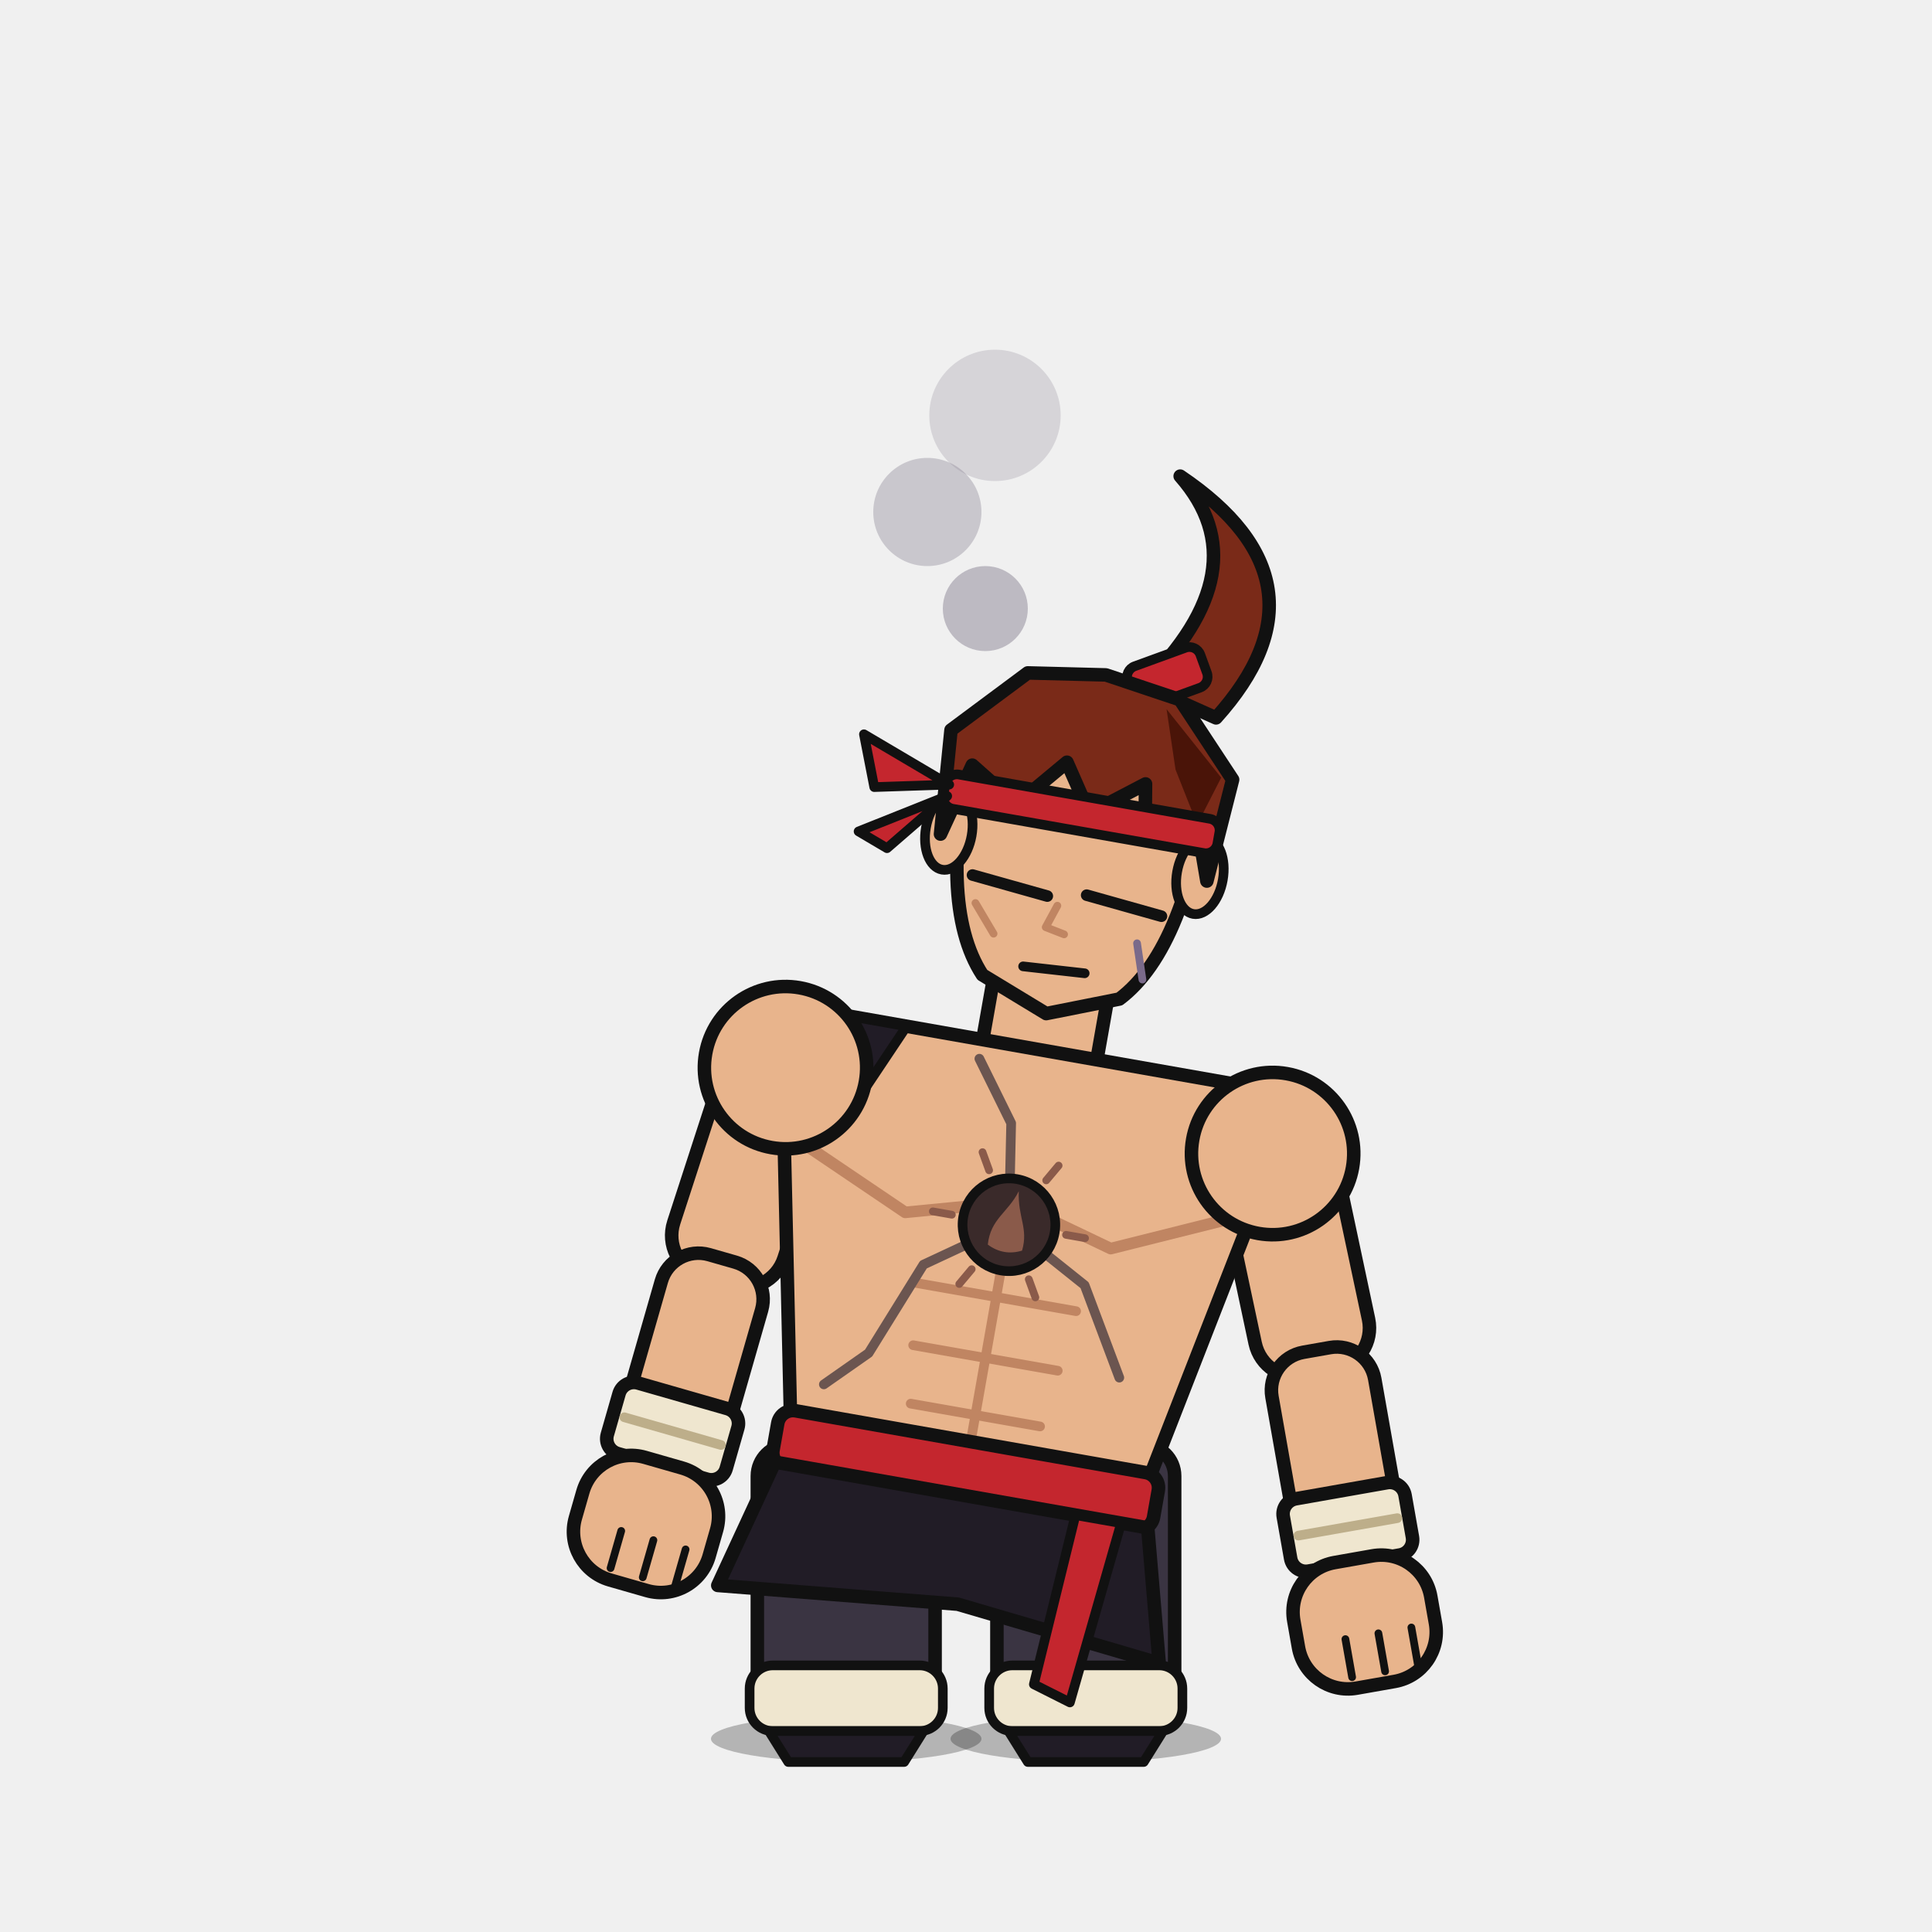
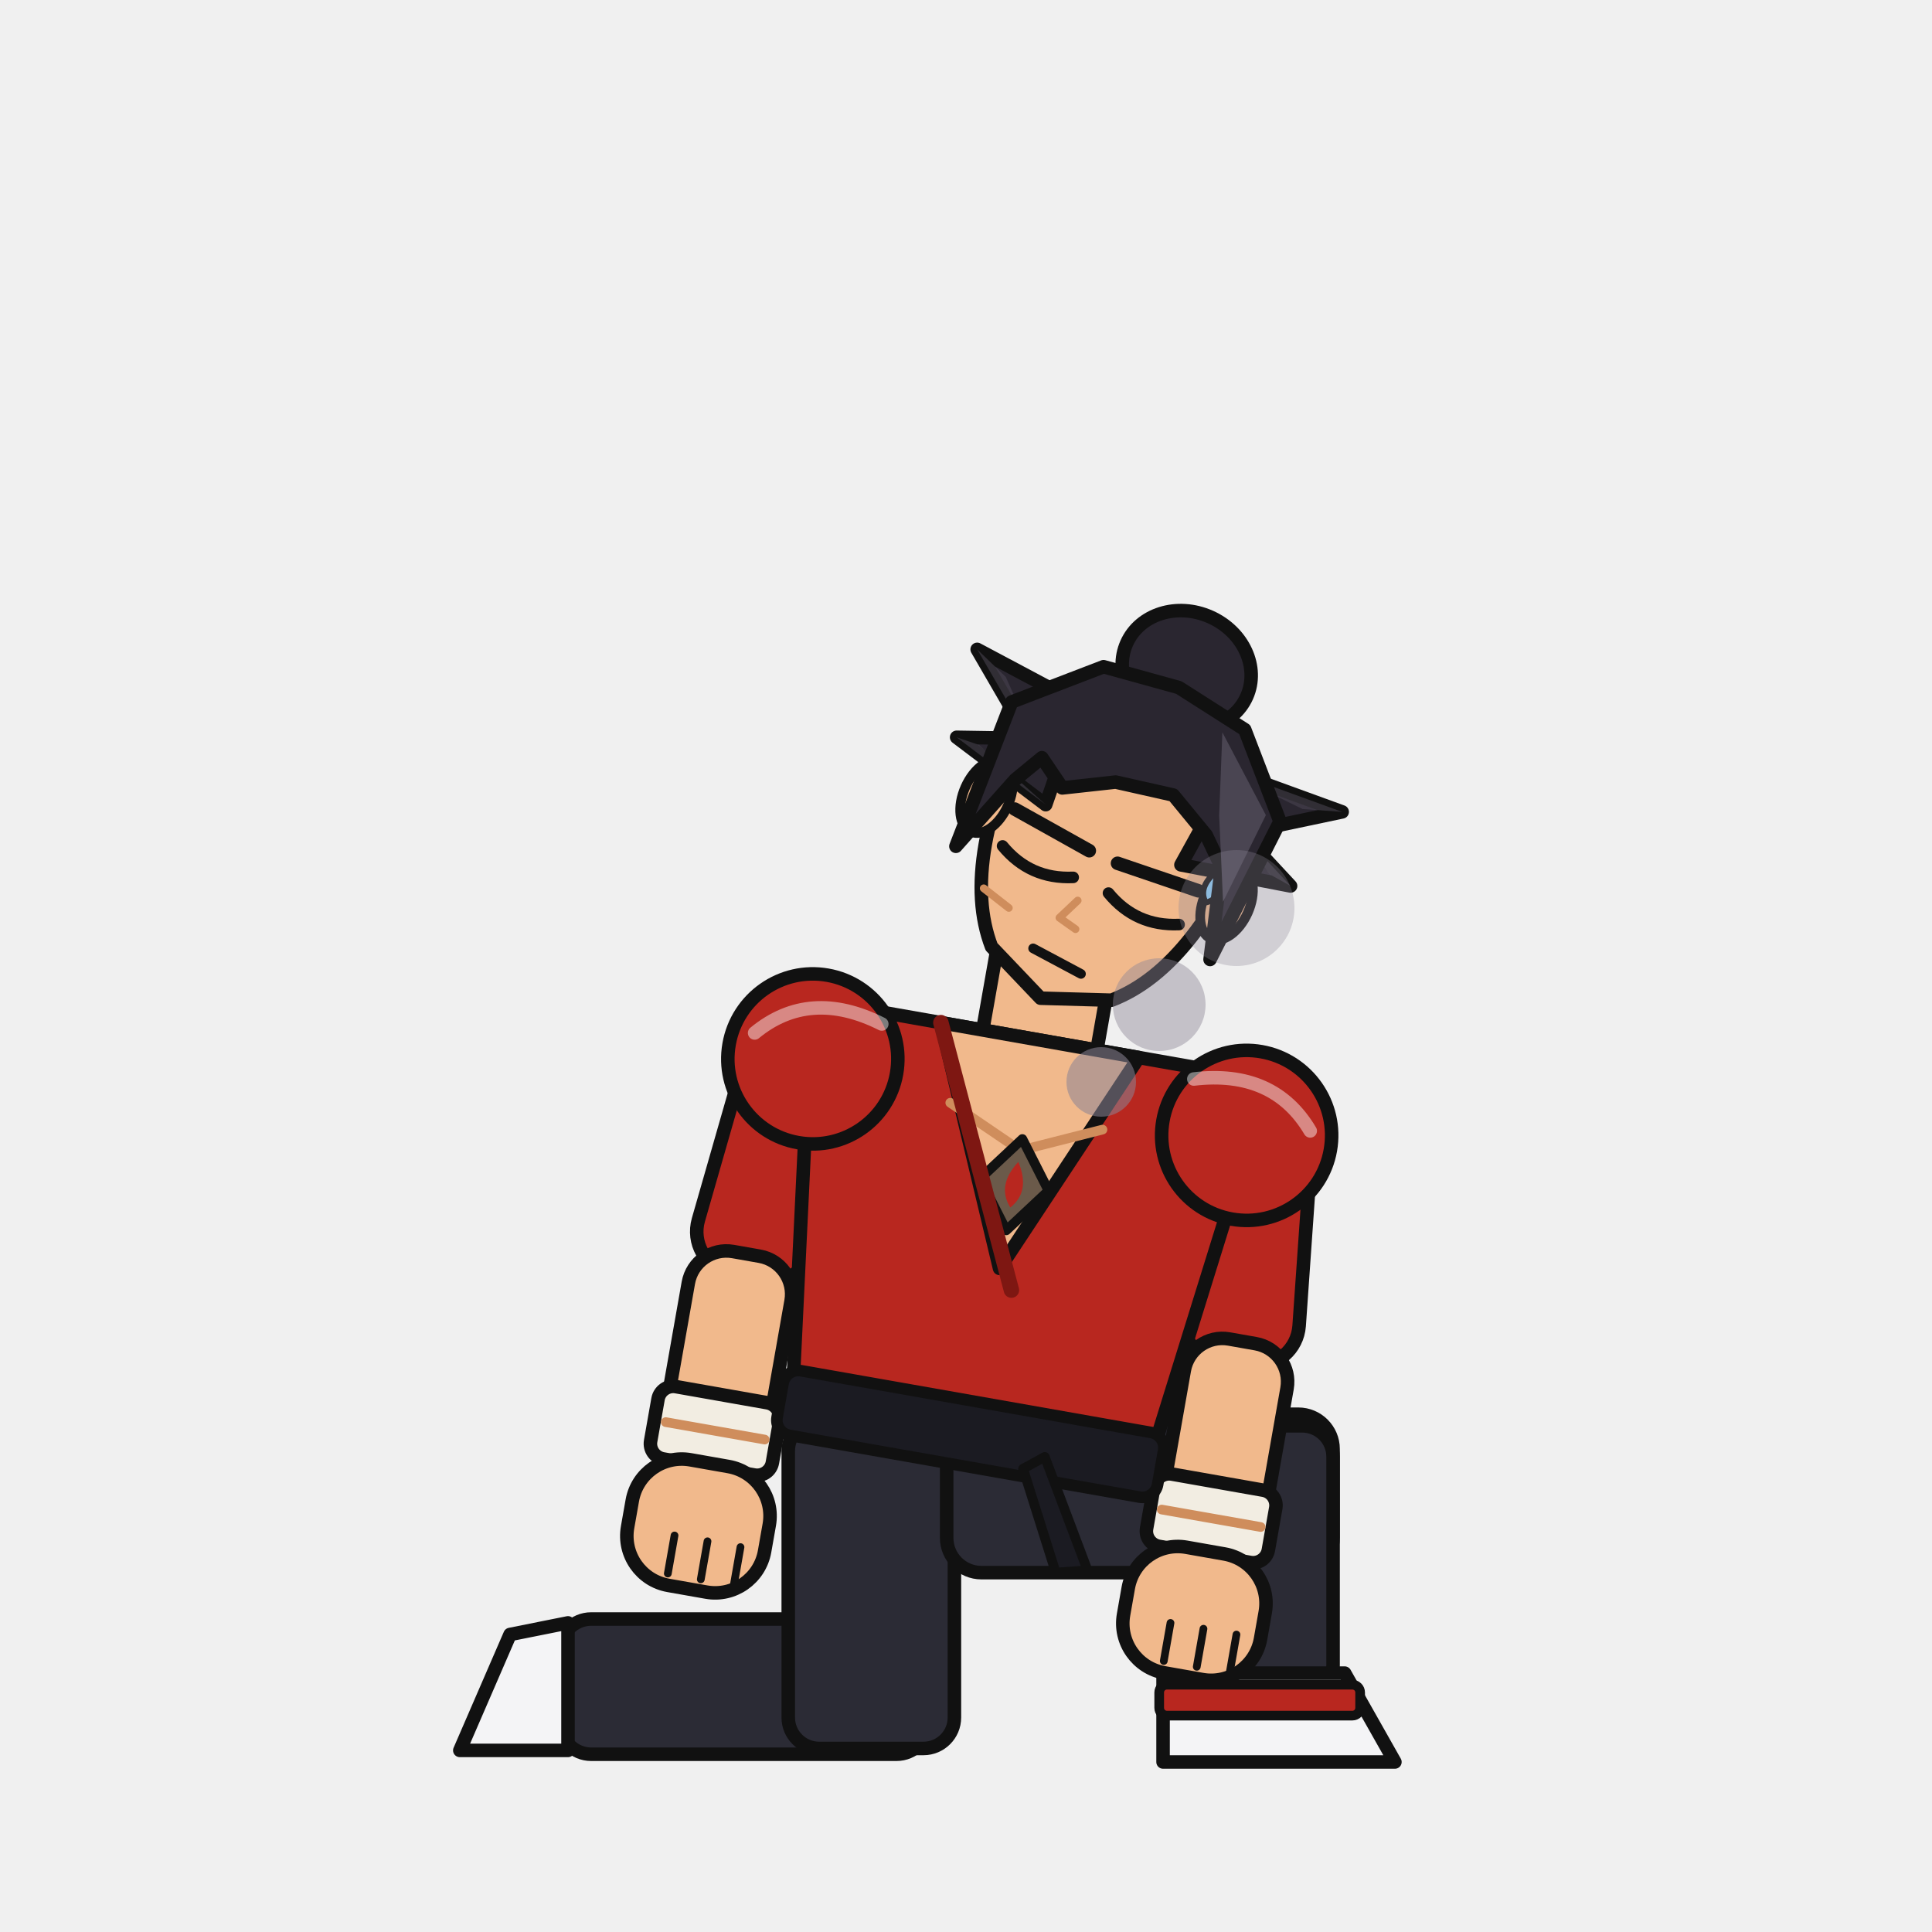
<svg xmlns="http://www.w3.org/2000/svg" viewBox="-200 0 1000 1000" width="1000" height="1000">
-   <ellipse cx="238" cy="900" rx="70" ry="12" fill="#000" opacity=".25" />
-   <rect x="192" y="748" width="92" height="150" rx="16" fill="#3a3442" stroke="#111" stroke-width="7" stroke-linejoin="round" stroke-linecap="round" />
-   <rect x="188" y="862" width="100" height="34" rx="12" fill="#efe6cf" stroke="#111" stroke-width="5" stroke-linejoin="round" stroke-linecap="round" />
-   <polygon points="198.0,896.0 278.0,896.0 268.0,912.0 208.0,912.0" fill="#211c26" stroke="#111" stroke-width="5" stroke-linejoin="round" stroke-linecap="round" />
-   <ellipse cx="362" cy="900" rx="70" ry="12" fill="#000" opacity=".25" />
-   <rect x="316" y="748" width="92" height="150" rx="16" fill="#3a3442" stroke="#111" stroke-width="7" stroke-linejoin="round" stroke-linecap="round" />
-   <rect x="312" y="862" width="100" height="34" rx="12" fill="#efe6cf" stroke="#111" stroke-width="5" stroke-linejoin="round" stroke-linecap="round" />
-   <polygon points="322.0,896.0 402.0,896.0 392.0,912.0 332.0,912.0" fill="#211c26" stroke="#111" stroke-width="5" stroke-linejoin="round" stroke-linecap="round" />
-   <g transform="translate(0 175) rotate(10 300 585)">
-     <path d="M320,170 Q370,100 320,60 Q410,100 360,180 Z" fill="#7a2a18" stroke="#111" stroke-width="7" stroke-linejoin="round" stroke-linecap="round" />
-     <rect x="306" y="154" width="40" height="22" rx="6" fill="#c4262e" stroke="#111" stroke-width="5" stroke-linejoin="round" stroke-linecap="round" transform="rotate(-30 326.0 154)" />
-     <g transform="rotate(8 172 395)">
-       <rect x="142.0" y="395" width="60" height="118" rx="22" fill="#e8b48c" stroke="#111" stroke-width="7" stroke-linejoin="round" stroke-linecap="round" />
-       <g transform="rotate(-2 172 513)">
-         <rect x="145.0" y="501" width="54" height="112" rx="20" fill="#e8b48c" stroke="#111" stroke-width="7" stroke-linejoin="round" stroke-linecap="round" />
-         <rect x="140.0" y="575" width="64" height="38" rx="8" fill="#efe6cf" stroke="#111" stroke-width="7" stroke-linejoin="round" stroke-linecap="round" />
-         <polyline points="146.0,594 198.0,594" fill="none" stroke="#bdae8a" stroke-width="5" stroke-linecap="round" stroke-linejoin="round" />
-         <rect x="136.0" y="611" width="72" height="66" rx="26" fill="#e8b48c" stroke="#111" stroke-width="7" stroke-linejoin="round" stroke-linecap="round" />
-         <polyline points="160.667,651 160.667,671" fill="none" stroke="#111" stroke-width="4" stroke-linecap="round" stroke-linejoin="round" />
-         <polyline points="178.0,651 178.0,671" fill="none" stroke="#111" stroke-width="4" stroke-linecap="round" stroke-linejoin="round" />
-         <polyline points="195.333,651 195.333,671" fill="none" stroke="#111" stroke-width="4" stroke-linecap="round" stroke-linejoin="round" />
+   <rect x="90" y="838" width="190" height="70" rx="16" fill="#2b2b35" stroke="#111" stroke-width="7" stroke-linejoin="round" stroke-linecap="round" />
+   <path d="M94,840 L94,906 L38,906 L64,846 Z" fill="#f4f4f6" stroke="#111" stroke-width="7" stroke-linejoin="round" stroke-linecap="round" />
+   <rect x="208" y="735" width="86" height="170" rx="16" fill="#2b2b35" stroke="#111" stroke-width="7" stroke-linejoin="round" stroke-linecap="round" />
+   <rect x="290" y="732" width="200" height="82" rx="18" fill="#2b2b35" stroke="#111" stroke-width="7" stroke-linejoin="round" stroke-linecap="round" />
+   <rect x="408" y="738" width="82" height="140" rx="16" fill="#2b2b35" stroke="#111" stroke-width="7" stroke-linejoin="round" stroke-linecap="round" />
+   <path d="M402,866 L496,866 L522,912 L402,912 Z" fill="#f4f4f6" stroke="#111" stroke-width="7" stroke-linejoin="round" stroke-linecap="round" />
+   <rect x="400" y="872" width="104" height="16" rx="4" fill="#b8271f" stroke="#111" stroke-width="5" stroke-linejoin="round" stroke-linecap="round" />
+   <g transform="translate(0,170) rotate(10 300 585)">
+     <g transform="rotate(6 182 395)">
+       <rect x="152.0" y="395" width="60" height="118" rx="22" fill="#b8271f" stroke="#111" stroke-width="7" stroke-linejoin="round" stroke-linecap="round" />
+       <g transform="rotate(-6 182 513)">
+         <rect x="155.0" y="501" width="54" height="112" rx="20" fill="#f1b98c" stroke="#111" stroke-width="7" stroke-linejoin="round" stroke-linecap="round" />
+         <rect x="150.0" y="575" width="64" height="38" rx="8" fill="#f2ede2" stroke="#111" stroke-width="7" stroke-linejoin="round" stroke-linecap="round" />
+         <polyline points="156.0,594 208.0,594" fill="none" stroke="#cf8d5c" stroke-width="5" stroke-linecap="round" stroke-linejoin="round" />
+         <rect x="146.0" y="611" width="72" height="66" rx="26" fill="#f1b98c" stroke="#111" stroke-width="7" stroke-linejoin="round" stroke-linecap="round" />
+         <polyline points="170.667,651 170.667,671" fill="none" stroke="#111" stroke-width="4" stroke-linecap="round" stroke-linejoin="round" />
+         <polyline points="188.0,651 188.0,671" fill="none" stroke="#111" stroke-width="4" stroke-linecap="round" stroke-linejoin="round" />
+         <polyline points="205.333,651 205.333,671" fill="none" stroke="#111" stroke-width="4" stroke-linecap="round" stroke-linejoin="round" />
      </g>
    </g>
-     <g transform="rotate(-22 428 395)">
-       <rect x="398.0" y="395" width="60" height="118" rx="22" fill="#e8b48c" stroke="#111" stroke-width="7" stroke-linejoin="round" stroke-linecap="round" />
-       <g transform="rotate(2 428 513)">
-         <rect x="401.0" y="501" width="54" height="112" rx="20" fill="#e8b48c" stroke="#111" stroke-width="7" stroke-linejoin="round" stroke-linecap="round" />
-         <rect x="396.0" y="575" width="64" height="38" rx="8" fill="#efe6cf" stroke="#111" stroke-width="7" stroke-linejoin="round" stroke-linecap="round" />
-         <polyline points="402.0,594 454.0,594" fill="none" stroke="#bdae8a" stroke-width="5" stroke-linecap="round" stroke-linejoin="round" />
-         <rect x="392.0" y="611" width="72" height="66" rx="26" fill="#e8b48c" stroke="#111" stroke-width="7" stroke-linejoin="round" stroke-linecap="round" />
-         <polyline points="416.667,651 416.667,671" fill="none" stroke="#111" stroke-width="4" stroke-linecap="round" stroke-linejoin="round" />
-         <polyline points="434.0,651 434.0,671" fill="none" stroke="#111" stroke-width="4" stroke-linecap="round" stroke-linejoin="round" />
-         <polyline points="451.333,651 451.333,671" fill="none" stroke="#111" stroke-width="4" stroke-linecap="round" stroke-linejoin="round" />
+     <g transform="rotate(-6 418 395)">
+       <rect x="388.0" y="395" width="60" height="118" rx="22" fill="#b8271f" stroke="#111" stroke-width="7" stroke-linejoin="round" stroke-linecap="round" />
+       <g transform="rotate(6 418 513)">
+         <rect x="391.0" y="501" width="54" height="112" rx="20" fill="#f1b98c" stroke="#111" stroke-width="7" stroke-linejoin="round" stroke-linecap="round" />
+         <rect x="386.0" y="575" width="64" height="38" rx="8" fill="#f2ede2" stroke="#111" stroke-width="7" stroke-linejoin="round" stroke-linecap="round" />
+         <polyline points="392.0,594 444.0,594" fill="none" stroke="#cf8d5c" stroke-width="5" stroke-linecap="round" stroke-linejoin="round" />
+         <rect x="382.0" y="611" width="72" height="66" rx="26" fill="#f1b98c" stroke="#111" stroke-width="7" stroke-linejoin="round" stroke-linecap="round" />
+         <polyline points="406.667,651 406.667,671" fill="none" stroke="#111" stroke-width="4" stroke-linecap="round" stroke-linejoin="round" />
+         <polyline points="424.0,651 424.0,671" fill="none" stroke="#111" stroke-width="4" stroke-linecap="round" stroke-linejoin="round" />
+         <polyline points="441.333,651 441.333,671" fill="none" stroke="#111" stroke-width="4" stroke-linecap="round" stroke-linejoin="round" />
      </g>
    </g>
-     <rect x="270" y="300" width="60" height="80" rx="10" fill="#e8b48c" stroke="#111" stroke-width="7" stroke-linejoin="round" stroke-linecap="round" />
-     <polygon points="164.0,365.0 436.0,365.0 392.0,585.0 208.0,585.0" fill="#e8b48c" stroke="#111" stroke-width="7" stroke-linejoin="round" stroke-linecap="round" />
-     <polyline points="190,435 246,460 300,445 354,460 410,435" fill="none" stroke="#c08562" stroke-width="6" stroke-linecap="round" stroke-linejoin="round" />
-     <polyline points="300,447 300,570" fill="none" stroke="#c08562" stroke-width="5" stroke-linecap="round" stroke-linejoin="round" />
-     <polyline points="258,495 342,495" fill="none" stroke="#c08562" stroke-width="5" stroke-linecap="round" stroke-linejoin="round" />
-     <polyline points="262,527 338,527" fill="none" stroke="#c08562" stroke-width="5" stroke-linecap="round" stroke-linejoin="round" />
-     <polyline points="266,557 334,557" fill="none" stroke="#c08562" stroke-width="5" stroke-linecap="round" stroke-linejoin="round" />
-     <polygon points="164.0,365.0 230.0,365.0 208.0,415.0 190.0,395.0 178.0,435.0" fill="#211c26" stroke="#111" stroke-width="5" stroke-linejoin="round" stroke-linecap="round" />
-     <polyline points="300,457 260,485 240,535 220,555" fill="none" stroke="#6b5550" stroke-width="5" stroke-linecap="round" stroke-linejoin="round" />
-     <polyline points="300,457 344,481 370,525" fill="none" stroke="#6b5550" stroke-width="5" stroke-linecap="round" stroke-linejoin="round" />
-     <polyline points="300,457 292,405 270,375" fill="none" stroke="#6b5550" stroke-width="5" stroke-linecap="round" stroke-linejoin="round" />
-     <circle cx="300" cy="457" r="24" fill="#3a2a2a" stroke="#111" stroke-width="5" stroke-linejoin="round" stroke-linecap="round" />
-     <path d="M291,469 C290.1,455.5 298.4,451.0 302,439 C303.8,452.5 310.35,457.0 309,469 Q300,473.5 291,469 Z" fill="#8a5a4a" stroke="#111" stroke-width="0" stroke-linejoin="round" />
-     <polyline points="330.0,457.0 340.0,457.0" fill="none" stroke="#8a5a4a" stroke-width="4" stroke-linecap="round" stroke-linejoin="round" />
-     <polyline points="315.0,482.981 320.0,491.641" fill="none" stroke="#8a5a4a" stroke-width="4" stroke-linecap="round" stroke-linejoin="round" />
-     <polyline points="285.0,482.981 280.0,491.641" fill="none" stroke="#8a5a4a" stroke-width="4" stroke-linecap="round" stroke-linejoin="round" />
-     <polyline points="270.0,457.0 260.0,457.0" fill="none" stroke="#8a5a4a" stroke-width="4" stroke-linecap="round" stroke-linejoin="round" />
-     <polyline points="285.0,431.019 280.0,422.359" fill="none" stroke="#8a5a4a" stroke-width="4" stroke-linecap="round" stroke-linejoin="round" />
-     <polyline points="315.0,431.019 320.0,422.359" fill="none" stroke="#8a5a4a" stroke-width="4" stroke-linecap="round" stroke-linejoin="round" />
-     <rect x="200" y="571" width="200" height="30" rx="8" fill="#c4262e" stroke="#111" stroke-width="7" stroke-linejoin="round" stroke-linecap="round" />
-     <polygon points="202.0,599.0 398.0,599.0 416.0,667.0 308.0,655.0 184.0,667.0" fill="#211c26" stroke="#111" stroke-width="7" stroke-linejoin="round" stroke-linecap="round" />
-     <polygon points="360.0,599.0 384.0,599.0 374.0,695.0 354.0,689.0" fill="#c4262e" stroke="#111" stroke-width="5" stroke-linejoin="round" stroke-linecap="round" />
-     <circle cx="172" cy="397" r="42" fill="#e8b48c" stroke="#111" stroke-width="7" stroke-linejoin="round" stroke-linecap="round" />
-     <circle cx="428" cy="397" r="42" fill="#e8b48c" stroke="#111" stroke-width="7" stroke-linejoin="round" stroke-linecap="round" />
-     <path d="M238,210 Q234,300 264,332 L300,346 L336,332 Q366,300 362,210 Q300,172 238,210 Z" fill="#e8b48c" stroke="#111" stroke-width="7" stroke-linejoin="round" stroke-linecap="round" />
-     <ellipse cx="234" cy="262" rx="12" ry="20" fill="#e8b48c" stroke="#111" stroke-width="5" stroke-linejoin="round" stroke-linecap="round" />
-     <ellipse cx="366" cy="262" rx="12" ry="20" fill="#e8b48c" stroke="#111" stroke-width="5" stroke-linejoin="round" stroke-linecap="round" />
-     <polygon points="230.0,264.0 226.0,210.0 260.0,174.0 300.0,168.0 340.0,174.0 374.0,210.0 370.0,264.0 360.0,236.0 334.0,244.0 330.0,220.0 304.0,240.0 288.0,216.0 266.0,242.0 240.0,226.0" fill="#7a2a18" stroke="#111" stroke-width="7" stroke-linejoin="round" stroke-linecap="round" />
-     <polygon points="334.0,180.0 368.0,210.0 360.0,236.0 344.0,210.0" fill="#4a1408" stroke="#111" stroke-width="0" stroke-linejoin="round" stroke-linecap="round" />
-     <rect x="228" y="232" width="144" height="18" rx="6" fill="#c4262e" stroke="#111" stroke-width="5" stroke-linejoin="round" stroke-linecap="round" />
-     <polygon points="230.0,238.0 182.0,220.0 192.0,246.0" fill="#c4262e" stroke="#111" stroke-width="5" stroke-linejoin="round" stroke-linecap="round" />
-     <polygon points="230.0,244.0 188.0,270.0 204.0,276.0" fill="#c4262e" stroke="#111" stroke-width="5" stroke-linejoin="round" stroke-linecap="round" />
-     <polyline points="250,282 290,286" fill="none" stroke="#111" stroke-width="6" stroke-linecap="round" stroke-linejoin="round" />
-     <polyline points="310,282 350,286" fill="none" stroke="#111" stroke-width="6" stroke-linecap="round" stroke-linejoin="round" />
-     <polyline points="284,324 316,322" fill="none" stroke="#111" stroke-width="5" stroke-linecap="round" stroke-linejoin="round" />
-     <polyline points="340,302 346,320" fill="none" stroke="#7a6a8a" stroke-width="4" stroke-linecap="round" stroke-linejoin="round" />
-     <polyline points="254,296 266,310" fill="none" stroke="#c08562" stroke-width="4" stroke-linecap="round" stroke-linejoin="round" />
-     <polyline points="296,290 292,302 302,304" fill="none" stroke="#c08562" stroke-width="4" stroke-linecap="round" stroke-linejoin="round" />
+     <rect x="270" y="303" width="60" height="76" rx="10" fill="#f1b98c" stroke="#111" stroke-width="7" stroke-linejoin="round" stroke-linecap="round" />
+     <polygon points="180.0,365.0 420.0,365.0 392.0,585.0 208.0,585.0" fill="#b8271f" stroke="#111" stroke-width="7" stroke-linejoin="round" stroke-linecap="round" />
+     <polygon points="248.0,365.0 352.0,365.0 300.0,485.0" fill="#f1b98c" stroke="#111" stroke-width="7" stroke-linejoin="round" stroke-linecap="round" />
+     <polyline points="260,405 300,423 340,405" fill="none" stroke="#cf8d5c" stroke-width="5" stroke-linecap="round" stroke-linejoin="round" />
+     <polygon points="300.0,417.0 318.0,441.0 300.0,465.0 282.0,441.0" fill="#6b5a4a" stroke="#111" stroke-width="5" stroke-linejoin="round" stroke-linecap="round" />
+     <path d="M300,453 Q291,443 300,429 Q309,443 300,453 Z" fill="#b8271f" />
+     <polyline points="248,365 308,495" fill="none" stroke="#7e1712" stroke-width="8" stroke-linecap="round" stroke-linejoin="round" />
+     <rect x="200" y="555" width="200" height="34" rx="8" fill="#1b1b22" stroke="#111" stroke-width="6" stroke-linejoin="round" stroke-linecap="round" />
+     <polygon points="340.0,577.0 372.0,631.0 356.0,635.0 330.0,585.0" fill="#1b1b22" stroke="#111" stroke-width="5" stroke-linejoin="round" stroke-linecap="round" />
+     <circle cx="186" cy="395" r="44" fill="#b8271f" stroke="#111" stroke-width="7" stroke-linejoin="round" stroke-linecap="round" />
+     <path d="M218,371 Q178,359 154,387" fill="none" stroke="#fff" stroke-opacity=".45" stroke-width="7" stroke-linecap="round" />
+     <circle cx="414" cy="395" r="44" fill="#b8271f" stroke="#111" stroke-width="7" stroke-linejoin="round" stroke-linecap="round" />
+     <path d="M382,371 Q422,359 446,387" fill="none" stroke="#fff" stroke-opacity=".45" stroke-width="7" stroke-linecap="round" />
+     <g transform="rotate(14 300 330)">
+       <path d="M236,210 Q232,296 266,330 L300,344 L334,330 Q368,296 364,210 Q300,170 236,210 Z" fill="#f1b98c" stroke="#111" stroke-width="7" stroke-linejoin="round" stroke-linecap="round" />
+       <ellipse cx="232" cy="260" rx="12" ry="20" fill="#f1b98c" stroke="#111" stroke-width="5" stroke-linejoin="round" stroke-linecap="round" />
+       <ellipse cx="368" cy="260" rx="12" ry="20" fill="#f1b98c" stroke="#111" stroke-width="5" stroke-linejoin="round" stroke-linecap="round" />
+       <path d="M250,280 Q270,290 290,280" fill="none" stroke="#111" stroke-width="6" stroke-linecap="round" />
+       <polyline points="292,264 248,260" fill="none" stroke="#111" stroke-width="7" stroke-linecap="round" stroke-linejoin="round" />
+       <path d="M310,280 Q330,290 350,280" fill="none" stroke="#111" stroke-width="6" stroke-linecap="round" />
+       <polyline points="308,264 352,260" fill="none" stroke="#111" stroke-width="7" stroke-linecap="round" stroke-linejoin="round" />
+       <polyline points="286,322 314,324" fill="none" stroke="#111" stroke-width="5" stroke-linecap="round" stroke-linejoin="round" />
+       <path d="M358,244 q8,14 0,20 q-8,-6 0,-20 Z" fill="#8fd3ff" stroke="#111" stroke-width="3" />
+       <polyline points="250,304 266,308" fill="none" stroke="#cf8d5c" stroke-width="4" stroke-linecap="round" stroke-linejoin="round" />
+       <polyline points="297,290 292,302 302,304" fill="none" stroke="#cf8d5c" stroke-width="4" stroke-linecap="round" stroke-linejoin="round" />
+       <ellipse cx="300" cy="158" rx="34" ry="30" fill="#2a2630" stroke="#111" stroke-width="7" stroke-linejoin="round" stroke-linecap="round" />
+       <rect x="278" y="178" width="44" height="18" rx="6" fill="#b8271f" stroke="#111" stroke-width="5" stroke-linejoin="round" stroke-linecap="round" />
+       <polygon points="269.3,197.5 196.6,192.4 255.6,235.1" fill="#2a2630" stroke="#111" stroke-width="7" stroke-linejoin="round" stroke-linecap="round" />
+       <polygon points="215.9,199.4 196.6,192.4 255.6,235.1" fill="#4a4552" opacity=".55" />
+       <polygon points="344.4,235.1 403.4,192.4 330.7,197.5" fill="#2a2630" stroke="#111" stroke-width="7" stroke-linejoin="round" stroke-linecap="round" />
+       <polygon points="384.1,199.4 403.4,192.4 330.7,197.5" fill="#4a4552" opacity=".55" />
+       <polygon points="258.6,215.6 205.4,238.3 261.7,251.4" fill="#2a2630" stroke="#111" stroke-width="7" stroke-linejoin="round" stroke-linecap="round" />
+       <polygon points="217.6,237.2 205.4,238.3 261.7,251.4" fill="#4a4552" opacity=".55" />
+       <polygon points="338.3,251.4 394.6,238.3 341.4,215.6" fill="#2a2630" stroke="#111" stroke-width="7" stroke-linejoin="round" stroke-linecap="round" />
+       <polygon points="382.4,237.2 394.6,238.3 341.4,215.6" fill="#4a4552" opacity=".55" />
+       <polygon points="228.0,290.0 224.0,210.0 260.0,174.0 300.0,168.0 340.0,174.0 376.0,210.0 372.0,290.0 358.0,244.0 344.0,232.0 320.0,220.0 290.0,226.0 266.0,240.0 250.0,230.0 242.0,246.0" fill="#2a2630" stroke="#111" stroke-width="7" stroke-linejoin="round" stroke-linecap="round" />
+       <polygon points="330.0,180.0 368.0,210.0 366.0,260.0 346.0,220.0" fill="#4a4552" stroke="#111" stroke-width="0" stroke-linejoin="round" stroke-linecap="round" />
+     </g>
  </g>
-   <circle cx="310" cy="315" r="22" fill="#8a8494" opacity="0.5" />
-   <circle cx="280" cy="265" r="28" fill="#8a8494" opacity="0.38" />
-   <circle cx="315" cy="215" r="34" fill="#8a8494" opacity="0.26" />
+   <circle cx="370" cy="560" r="18" fill="#8a8494" opacity="0.55" />
+   <circle cx="400" cy="520" r="24" fill="#8a8494" opacity="0.43" />
+   <circle cx="440" cy="470" r="30" fill="#8a8494" opacity="0.31" />
</svg>
